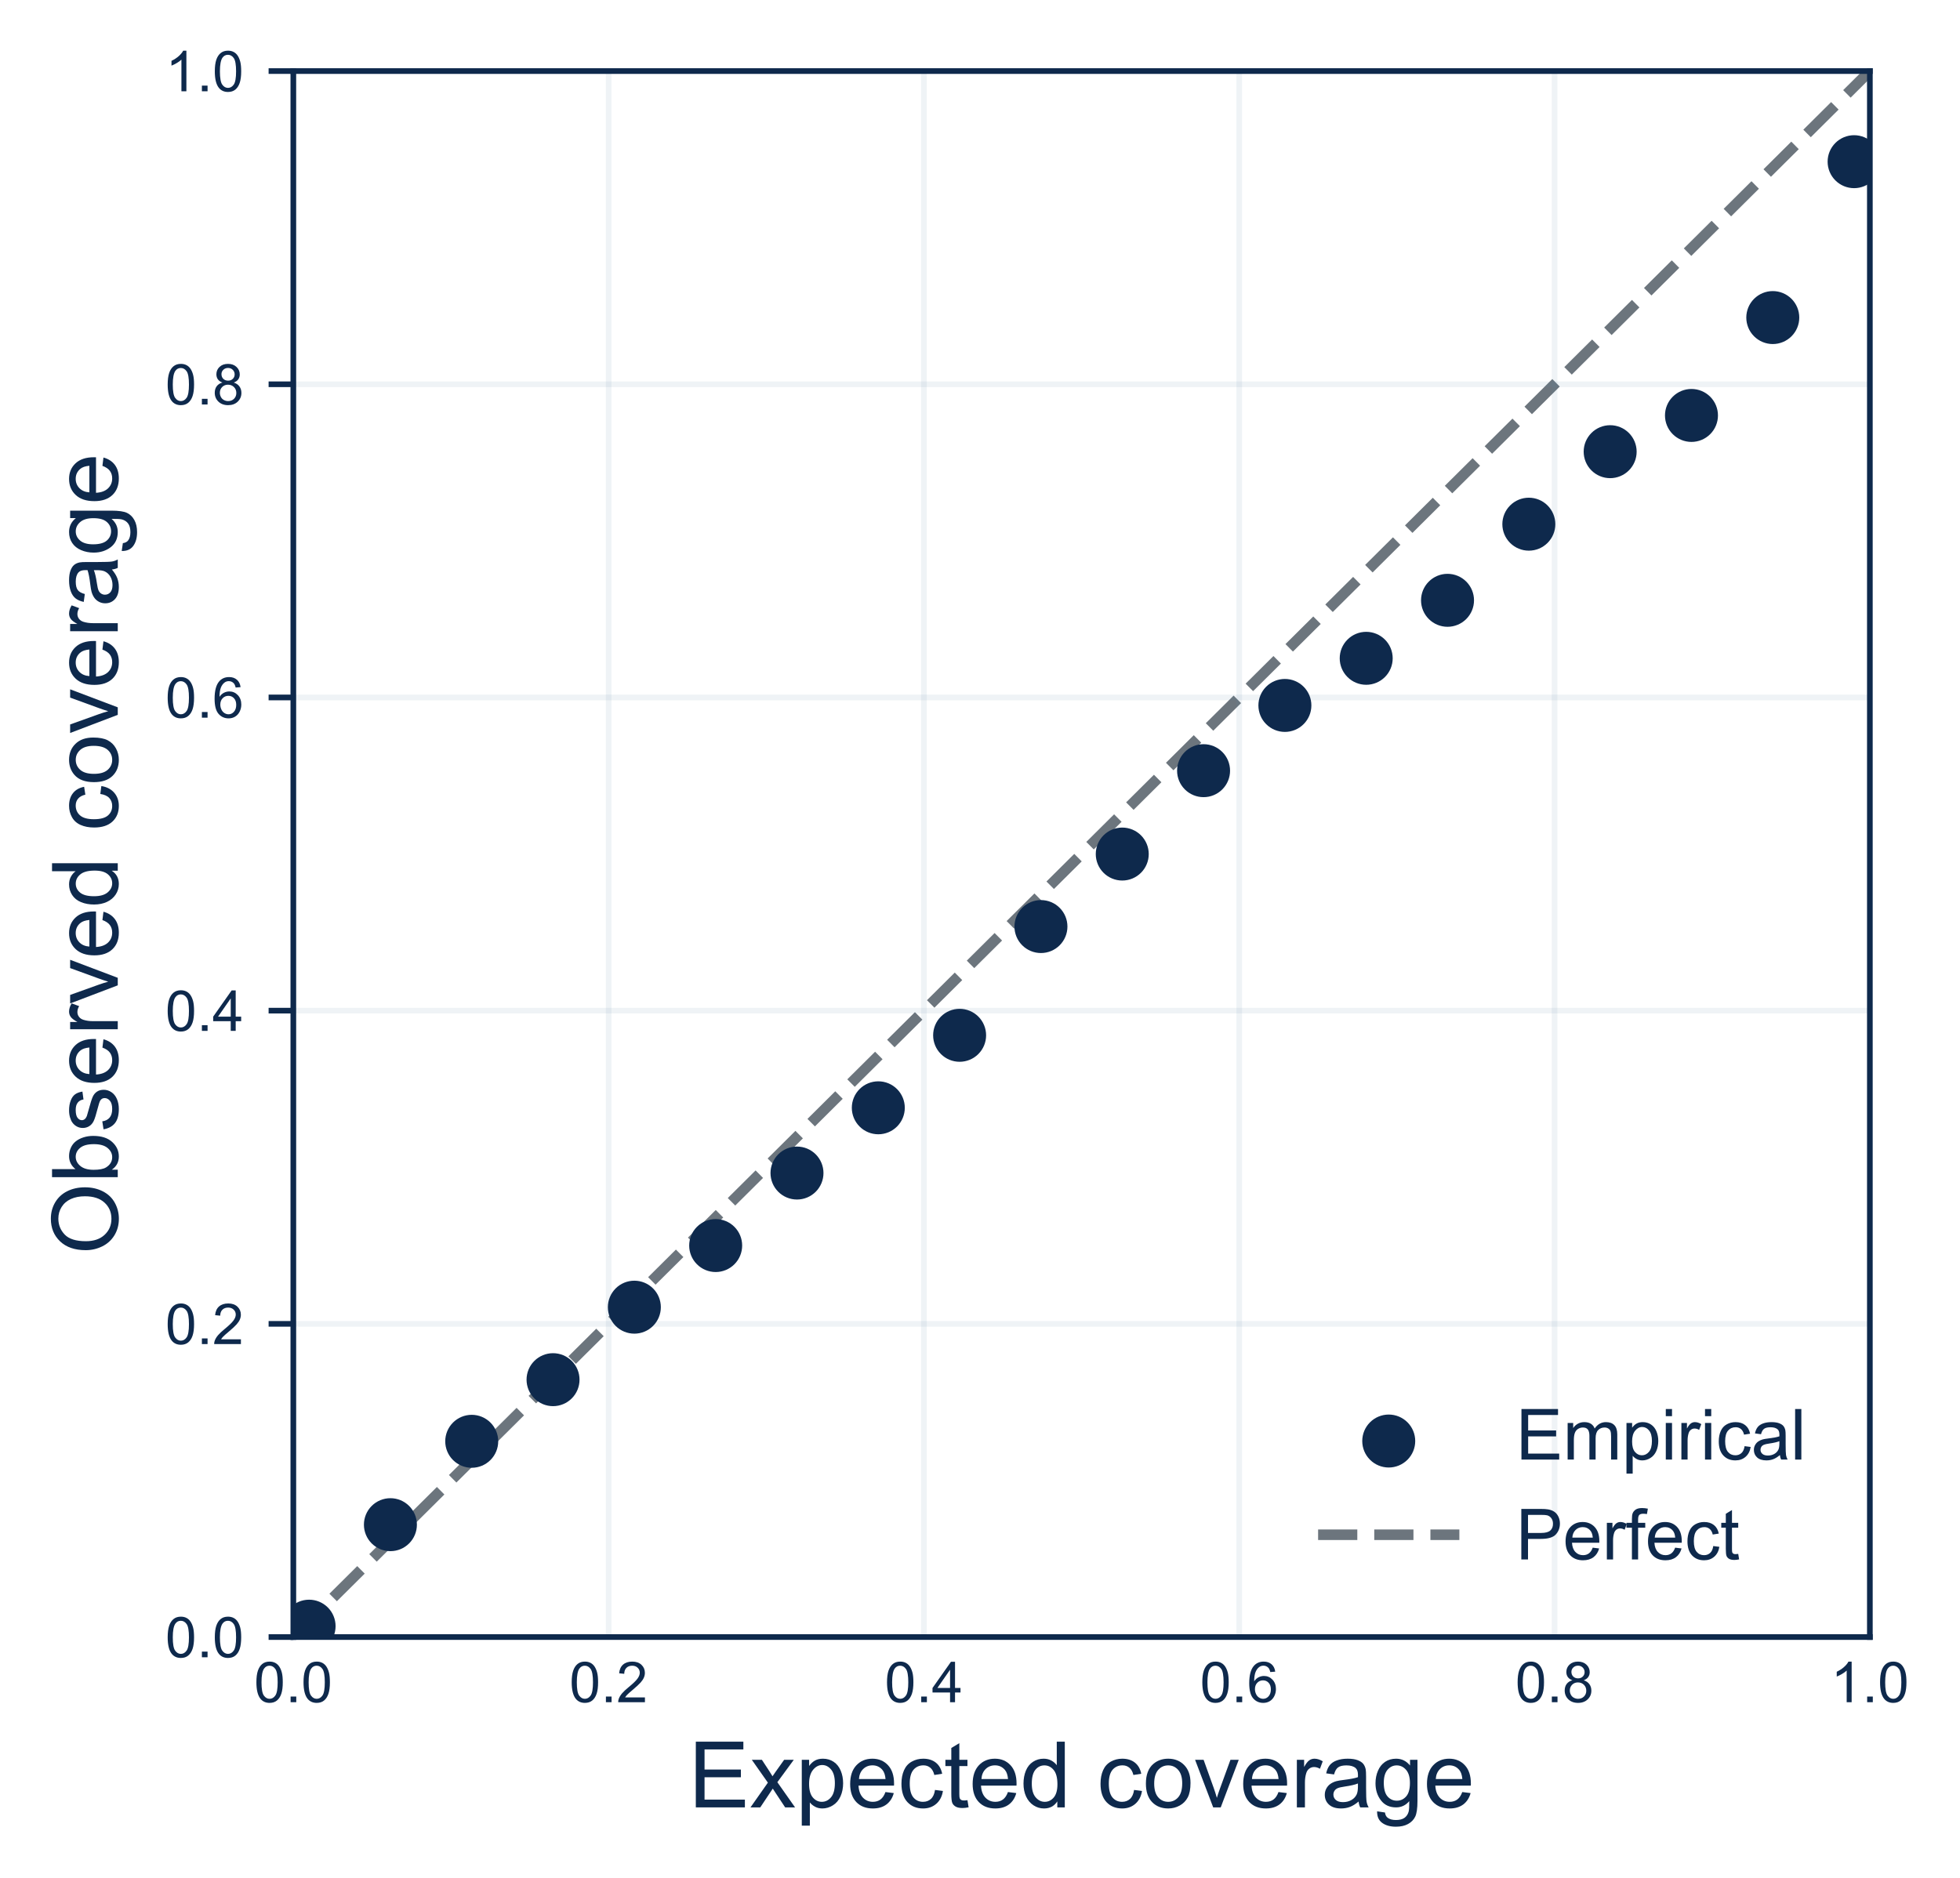
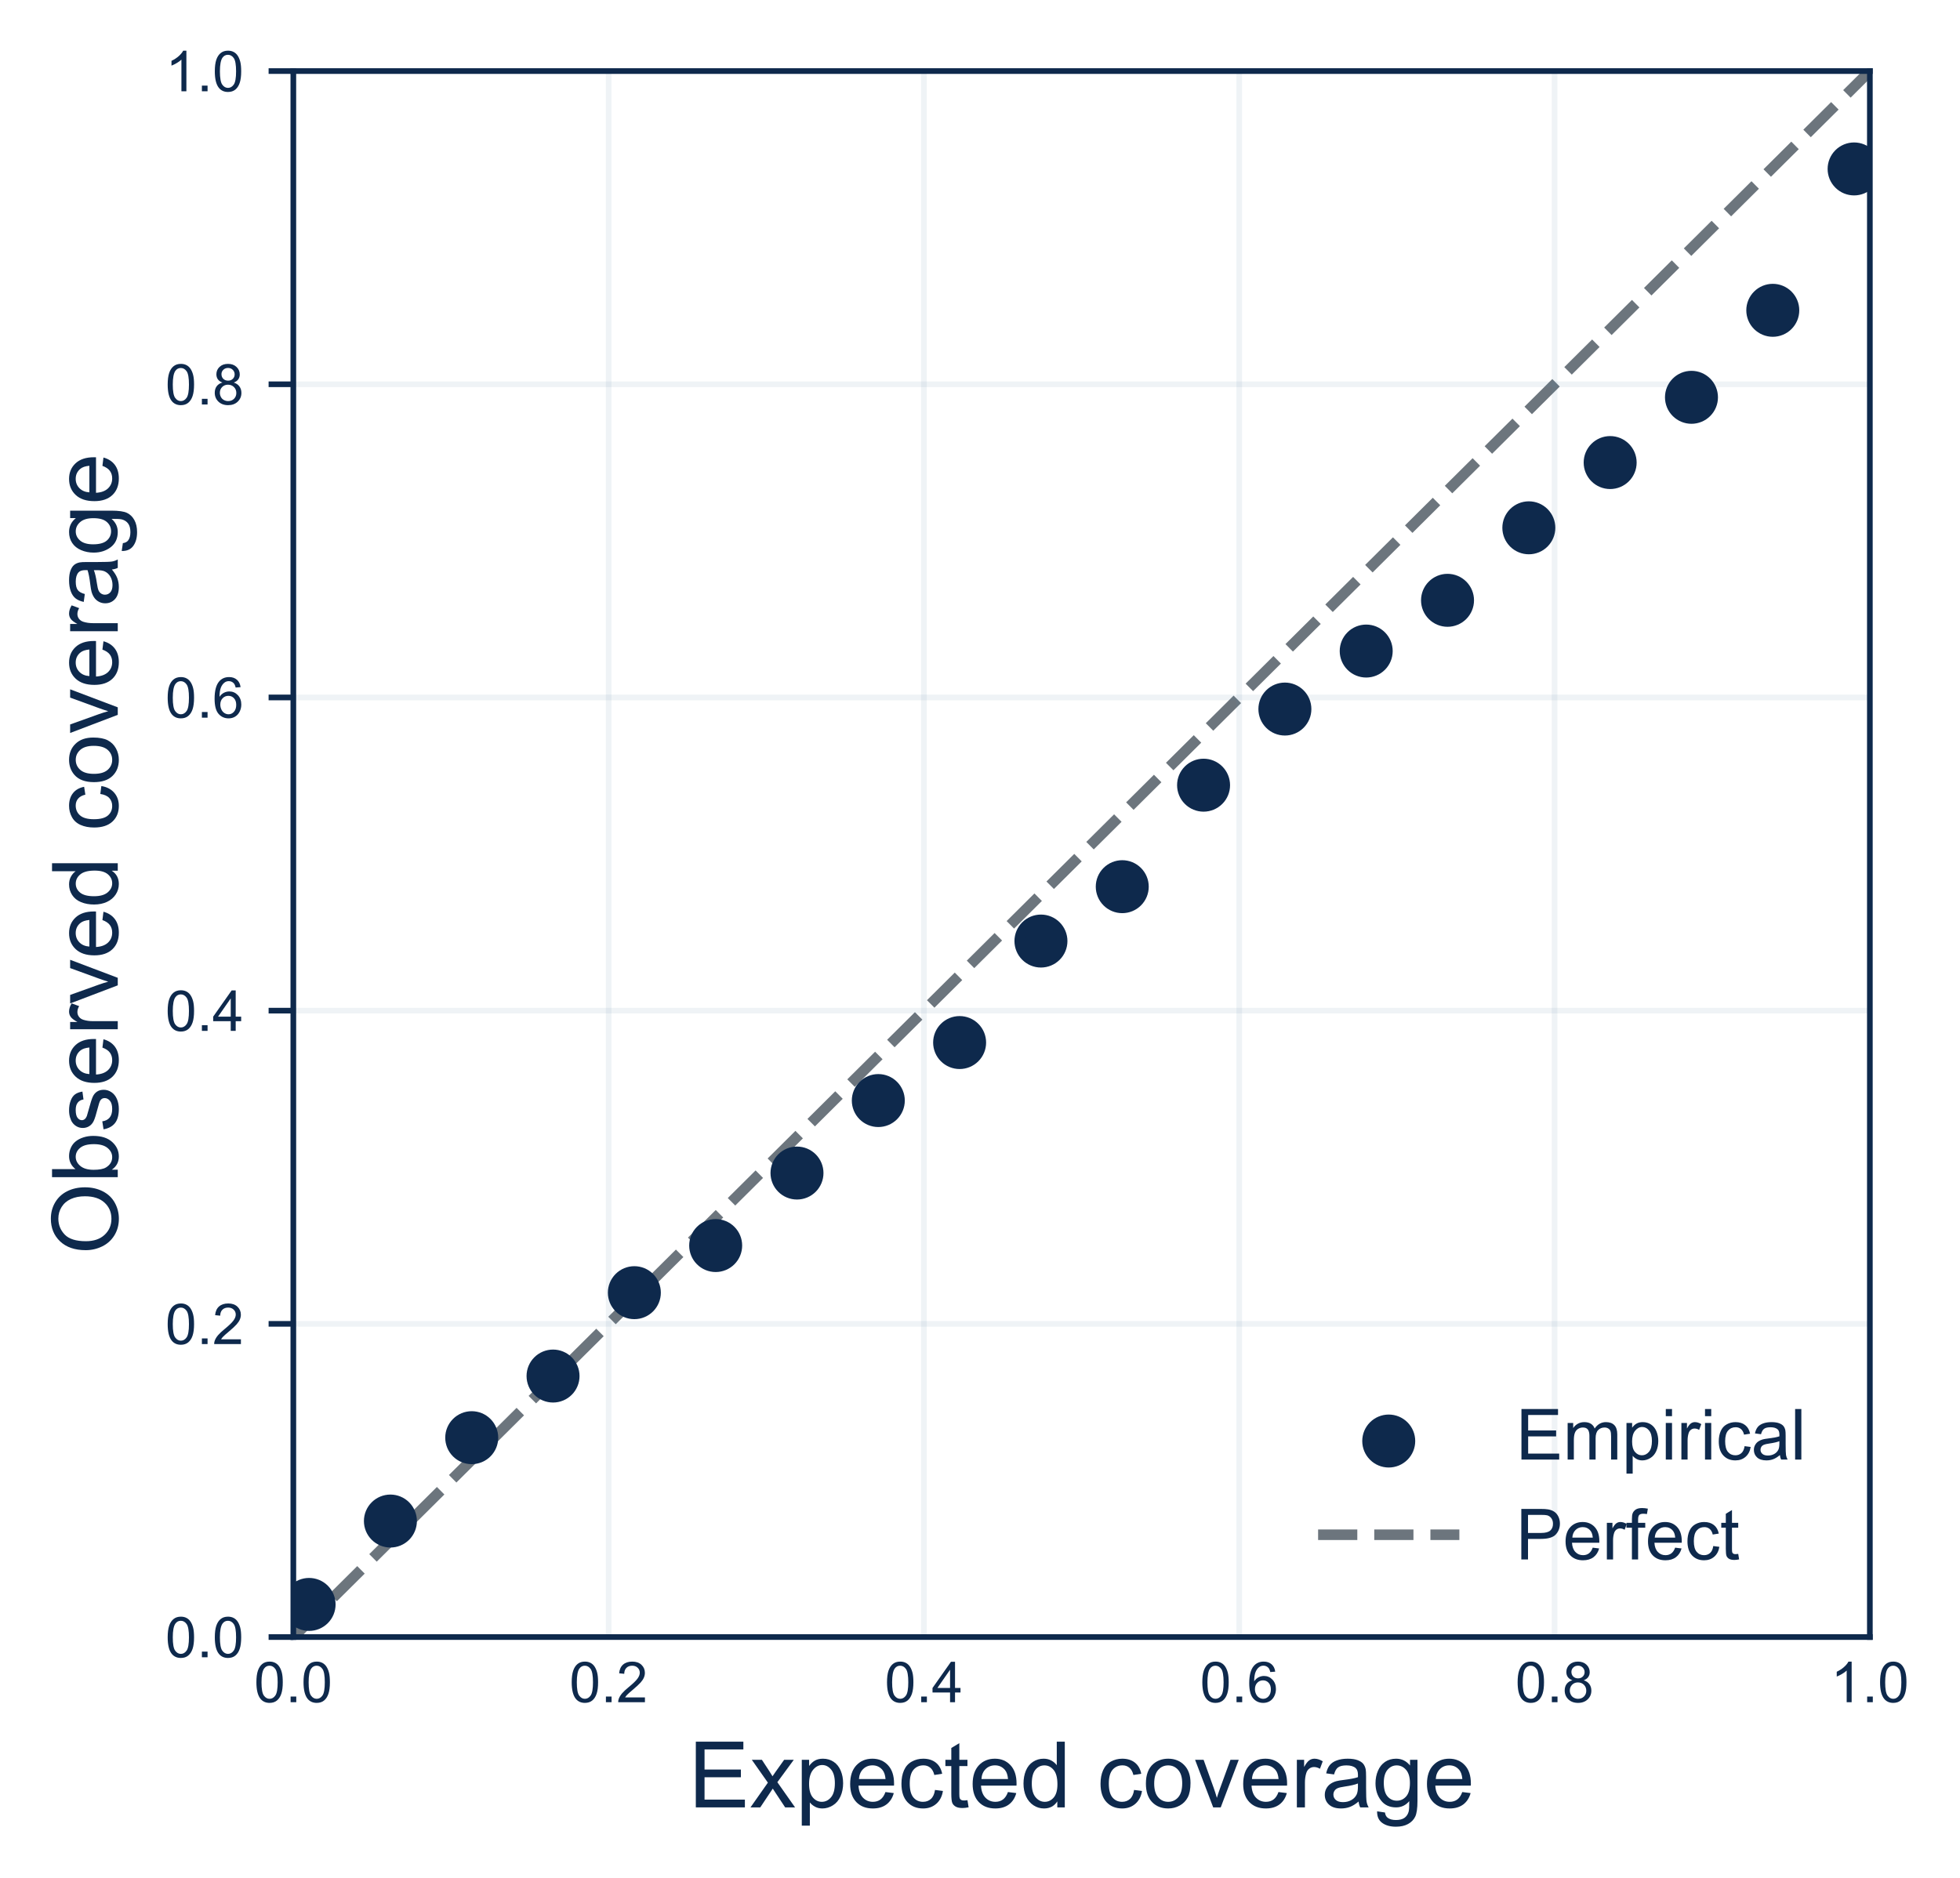
<svg xmlns="http://www.w3.org/2000/svg" xmlns:xlink="http://www.w3.org/1999/xlink" width="277.488pt" height="265.881pt" viewBox="0 0 277.488 265.881" version="1.1">
  <defs>
    <style type="text/css">*{stroke-linejoin: round; stroke-linecap: butt}</style>
  </defs>
  <g id="figure_1">
    <g id="patch_1">
      <path d="M 0 265.881  L 277.488 265.881  L 277.488 0  L 0 0  L 0 265.881  z " style="fill: none" />
    </g>
    <g id="axes_1">
      <g id="patch_2">
        <path d="M 41.528 231.823  L 264.728 231.823  L 264.728 10.063  L 41.528 10.063  L 41.528 231.823  z " style="fill: none" />
      </g>
      <g id="line2d_1">
-         <path d="M 41.528 231.823  L 264.728 10.063  " clip-path="url(#p547bb9bb48)" style="fill: none; stroke-dasharray: 5.55,2.4; stroke-dashoffset: 0; stroke: #6c757d; stroke-width: 1.5" />
+         <path d="M 41.528 231.823  L 264.728 10.063  " clip-path="url(#p639bb76c90)" style="fill: none; stroke-dasharray: 5.55,2.4; stroke-dashoffset: 0; stroke: #6c757d; stroke-width: 1.5" />
      </g>
      <g id="matplotlib.axis_1">
        <g id="xtick_1">
          <g id="line2d_2">
-             <path d="M 41.528 231.823  L 41.528 10.063  " clip-path="url(#p547bb9bb48)" style="fill: none; stroke: #5f86a5; stroke-opacity: 0.1; stroke-width: 0.8; stroke-linecap: square" />
+             <path d="M 41.528 231.823  L 41.528 10.063  " clip-path="url(#p639bb76c90)" style="fill: none; stroke: #5f86a5; stroke-opacity: 0.1; stroke-width: 0.8; stroke-linecap: square" />
          </g>
          <g id="line2d_3" />
          <g id="text_1">
            <g style="fill: #0e294c" transform="translate(35.96781 241.0494) scale(0.08 -0.08)">
              <defs>
                <path id="ArialMT-30" d="M 266 2259  Q 266 3072 433 3567  Q 600 4063 929 4331  Q 1259 4600 1759 4600  Q 2128 4600 2406 4451  Q 2684 4303 2865 4023  Q 3047 3744 3150 3342  Q 3253 2941 3253 2259  Q 3253 1453 3087 958  Q 2922 463 2592 192  Q 2263 -78 1759 -78  Q 1097 -78 719 397  Q 266 969 266 2259  z M 844 2259  Q 844 1131 1108 757  Q 1372 384 1759 384  Q 2147 384 2411 759  Q 2675 1134 2675 2259  Q 2675 3391 2411 3762  Q 2147 4134 1753 4134  Q 1366 4134 1134 3806  Q 844 3388 844 2259  z " transform="scale(0.015625)" />
                <path id="ArialMT-2e" d="M 581 0  L 581 641  L 1222 641  L 1222 0  L 581 0  z " transform="scale(0.015625)" />
              </defs>
              <use xlink:href="#ArialMT-30" />
              <use xlink:href="#ArialMT-2e" transform="translate(55.61523 0)" />
              <use xlink:href="#ArialMT-30" transform="translate(83.39844 0)" />
            </g>
          </g>
        </g>
        <g id="xtick_2">
          <g id="line2d_4">
-             <path d="M 86.168 231.823  L 86.168 10.063  " clip-path="url(#p547bb9bb48)" style="fill: none; stroke: #5f86a5; stroke-opacity: 0.1; stroke-width: 0.8; stroke-linecap: square" />
+             <path d="M 86.168 231.823  L 86.168 10.063  " clip-path="url(#p639bb76c90)" style="fill: none; stroke: #5f86a5; stroke-opacity: 0.1; stroke-width: 0.8; stroke-linecap: square" />
          </g>
          <g id="line2d_5" />
          <g id="text_2">
            <g style="fill: #0e294c" transform="translate(80.60781 241.0494) scale(0.08 -0.08)">
              <defs>
                <path id="ArialMT-32" d="M 3222 541  L 3222 0  L 194 0  Q 188 203 259 391  Q 375 700 629 1000  Q 884 1300 1366 1694  Q 2113 2306 2375 2664  Q 2638 3022 2638 3341  Q 2638 3675 2398 3904  Q 2159 4134 1775 4134  Q 1369 4134 1125 3890  Q 881 3647 878 3216  L 300 3275  Q 359 3922 746 4261  Q 1134 4600 1788 4600  Q 2447 4600 2831 4234  Q 3216 3869 3216 3328  Q 3216 3053 3103 2787  Q 2991 2522 2730 2228  Q 2469 1934 1863 1422  Q 1356 997 1212 845  Q 1069 694 975 541  L 3222 541  z " transform="scale(0.015625)" />
              </defs>
              <use xlink:href="#ArialMT-30" />
              <use xlink:href="#ArialMT-2e" transform="translate(55.61523 0)" />
              <use xlink:href="#ArialMT-32" transform="translate(83.39844 0)" />
            </g>
          </g>
        </g>
        <g id="xtick_3">
          <g id="line2d_6">
-             <path d="M 130.808 231.823  L 130.808 10.063  " clip-path="url(#p547bb9bb48)" style="fill: none; stroke: #5f86a5; stroke-opacity: 0.1; stroke-width: 0.8; stroke-linecap: square" />
+             <path d="M 130.808 231.823  L 130.808 10.063  " clip-path="url(#p639bb76c90)" style="fill: none; stroke: #5f86a5; stroke-opacity: 0.1; stroke-width: 0.8; stroke-linecap: square" />
          </g>
          <g id="line2d_7" />
          <g id="text_3">
            <g style="fill: #0e294c" transform="translate(125.2478 241.0494) scale(0.08 -0.08)">
              <defs>
                <path id="ArialMT-34" d="M 2069 0  L 2069 1097  L 81 1097  L 81 1613  L 2172 4581  L 2631 4581  L 2631 1613  L 3250 1613  L 3250 1097  L 2631 1097  L 2631 0  L 2069 0  z M 2069 1613  L 2069 3678  L 634 1613  L 2069 1613  z " transform="scale(0.015625)" />
              </defs>
              <use xlink:href="#ArialMT-30" />
              <use xlink:href="#ArialMT-2e" transform="translate(55.61523 0)" />
              <use xlink:href="#ArialMT-34" transform="translate(83.39844 0)" />
            </g>
          </g>
        </g>
        <g id="xtick_4">
          <g id="line2d_8">
-             <path d="M 175.448 231.823  L 175.448 10.063  " clip-path="url(#p547bb9bb48)" style="fill: none; stroke: #5f86a5; stroke-opacity: 0.1; stroke-width: 0.8; stroke-linecap: square" />
+             <path d="M 175.448 231.823  L 175.448 10.063  " clip-path="url(#p639bb76c90)" style="fill: none; stroke: #5f86a5; stroke-opacity: 0.1; stroke-width: 0.8; stroke-linecap: square" />
          </g>
          <g id="line2d_9" />
          <g id="text_4">
            <g style="fill: #0e294c" transform="translate(169.8878 241.0494) scale(0.08 -0.08)">
              <defs>
                <path id="ArialMT-36" d="M 3184 3459  L 2625 3416  Q 2550 3747 2413 3897  Q 2184 4138 1850 4138  Q 1581 4138 1378 3988  Q 1113 3794 959 3422  Q 806 3050 800 2363  Q 1003 2672 1297 2822  Q 1591 2972 1913 2972  Q 2475 2972 2870 2558  Q 3266 2144 3266 1488  Q 3266 1056 3080 686  Q 2894 316 2569 119  Q 2244 -78 1831 -78  Q 1128 -78 684 439  Q 241 956 241 2144  Q 241 3472 731 4075  Q 1159 4600 1884 4600  Q 2425 4600 2770 4297  Q 3116 3994 3184 3459  z M 888 1484  Q 888 1194 1011 928  Q 1134 663 1356 523  Q 1578 384 1822 384  Q 2178 384 2434 671  Q 2691 959 2691 1453  Q 2691 1928 2437 2201  Q 2184 2475 1800 2475  Q 1419 2475 1153 2201  Q 888 1928 888 1484  z " transform="scale(0.015625)" />
              </defs>
              <use xlink:href="#ArialMT-30" />
              <use xlink:href="#ArialMT-2e" transform="translate(55.61523 0)" />
              <use xlink:href="#ArialMT-36" transform="translate(83.39844 0)" />
            </g>
          </g>
        </g>
        <g id="xtick_5">
          <g id="line2d_10">
-             <path d="M 220.088 231.823  L 220.088 10.063  " clip-path="url(#p547bb9bb48)" style="fill: none; stroke: #5f86a5; stroke-opacity: 0.1; stroke-width: 0.8; stroke-linecap: square" />
+             <path d="M 220.088 231.823  L 220.088 10.063  " clip-path="url(#p639bb76c90)" style="fill: none; stroke: #5f86a5; stroke-opacity: 0.1; stroke-width: 0.8; stroke-linecap: square" />
          </g>
          <g id="line2d_11" />
          <g id="text_5">
            <g style="fill: #0e294c" transform="translate(214.5278 241.0494) scale(0.08 -0.08)">
              <defs>
                <path id="ArialMT-38" d="M 1131 2484  Q 781 2613 612 2850  Q 444 3088 444 3419  Q 444 3919 803 4259  Q 1163 4600 1759 4600  Q 2359 4600 2725 4251  Q 3091 3903 3091 3403  Q 3091 3084 2923 2848  Q 2756 2613 2416 2484  Q 2838 2347 3058 2040  Q 3278 1734 3278 1309  Q 3278 722 2862 322  Q 2447 -78 1769 -78  Q 1091 -78 675 323  Q 259 725 259 1325  Q 259 1772 486 2073  Q 713 2375 1131 2484  z M 1019 3438  Q 1019 3113 1228 2906  Q 1438 2700 1772 2700  Q 2097 2700 2305 2904  Q 2513 3109 2513 3406  Q 2513 3716 2298 3927  Q 2084 4138 1766 4138  Q 1444 4138 1231 3931  Q 1019 3725 1019 3438  z M 838 1322  Q 838 1081 952 856  Q 1066 631 1291 507  Q 1516 384 1775 384  Q 2178 384 2440 643  Q 2703 903 2703 1303  Q 2703 1709 2433 1975  Q 2163 2241 1756 2241  Q 1359 2241 1098 1978  Q 838 1716 838 1322  z " transform="scale(0.015625)" />
              </defs>
              <use xlink:href="#ArialMT-30" />
              <use xlink:href="#ArialMT-2e" transform="translate(55.61523 0)" />
              <use xlink:href="#ArialMT-38" transform="translate(83.39844 0)" />
            </g>
          </g>
        </g>
        <g id="xtick_6">
          <g id="line2d_12">
-             <path d="M 264.728 231.823  L 264.728 10.063  " clip-path="url(#p547bb9bb48)" style="fill: none; stroke: #5f86a5; stroke-opacity: 0.1; stroke-width: 0.8; stroke-linecap: square" />
+             <path d="M 264.728 231.823  L 264.728 10.063  " clip-path="url(#p639bb76c90)" style="fill: none; stroke: #5f86a5; stroke-opacity: 0.1; stroke-width: 0.8; stroke-linecap: square" />
          </g>
          <g id="line2d_13" />
          <g id="text_6">
            <g style="fill: #0e294c" transform="translate(259.1678 241.0494) scale(0.08 -0.08)">
              <defs>
                <path id="ArialMT-31" d="M 2384 0  L 1822 0  L 1822 3584  Q 1619 3391 1289 3197  Q 959 3003 697 2906  L 697 3450  Q 1169 3672 1522 3987  Q 1875 4303 2022 4600  L 2384 4600  L 2384 0  z " transform="scale(0.015625)" />
              </defs>
              <use xlink:href="#ArialMT-31" />
              <use xlink:href="#ArialMT-2e" transform="translate(55.61523 0)" />
              <use xlink:href="#ArialMT-30" transform="translate(83.39844 0)" />
            </g>
          </g>
        </g>
        <g id="text_7">
          <g style="fill: #0e294c" transform="translate(97.48477 255.9445) scale(0.13 -0.13)">
            <defs>
              <path id="ArialMT-45" d="M 506 0  L 506 4581  L 3819 4581  L 3819 4041  L 1113 4041  L 1113 2638  L 3647 2638  L 3647 2100  L 1113 2100  L 1113 541  L 3925 541  L 3925 0  L 506 0  z " transform="scale(0.015625)" />
              <path id="ArialMT-78" d="M 47 0  L 1259 1725  L 138 3319  L 841 3319  L 1350 2541  Q 1494 2319 1581 2169  Q 1719 2375 1834 2534  L 2394 3319  L 3066 3319  L 1919 1756  L 3153 0  L 2463 0  L 1781 1031  L 1600 1309  L 728 0  L 47 0  z " transform="scale(0.015625)" />
              <path id="ArialMT-70" d="M 422 -1272  L 422 3319  L 934 3319  L 934 2888  Q 1116 3141 1344 3267  Q 1572 3394 1897 3394  Q 2322 3394 2647 3175  Q 2972 2956 3137 2557  Q 3303 2159 3303 1684  Q 3303 1175 3120 767  Q 2938 359 2589 142  Q 2241 -75 1856 -75  Q 1575 -75 1351 44  Q 1128 163 984 344  L 984 -1272  L 422 -1272  z M 931 1641  Q 931 1000 1190 694  Q 1450 388 1819 388  Q 2194 388 2461 705  Q 2728 1022 2728 1688  Q 2728 2322 2467 2637  Q 2206 2953 1844 2953  Q 1484 2953 1207 2617  Q 931 2281 931 1641  z " transform="scale(0.015625)" />
              <path id="ArialMT-65" d="M 2694 1069  L 3275 997  Q 3138 488 2766 206  Q 2394 -75 1816 -75  Q 1088 -75 661 373  Q 234 822 234 1631  Q 234 2469 665 2931  Q 1097 3394 1784 3394  Q 2450 3394 2872 2941  Q 3294 2488 3294 1666  Q 3294 1616 3291 1516  L 816 1516  Q 847 969 1125 678  Q 1403 388 1819 388  Q 2128 388 2347 550  Q 2566 713 2694 1069  z M 847 1978  L 2700 1978  Q 2663 2397 2488 2606  Q 2219 2931 1791 2931  Q 1403 2931 1139 2672  Q 875 2413 847 1978  z " transform="scale(0.015625)" />
              <path id="ArialMT-63" d="M 2588 1216  L 3141 1144  Q 3050 572 2676 248  Q 2303 -75 1759 -75  Q 1078 -75 664 370  Q 250 816 250 1647  Q 250 2184 428 2587  Q 606 2991 970 3192  Q 1334 3394 1763 3394  Q 2303 3394 2647 3120  Q 2991 2847 3088 2344  L 2541 2259  Q 2463 2594 2264 2762  Q 2066 2931 1784 2931  Q 1359 2931 1093 2626  Q 828 2322 828 1663  Q 828 994 1084 691  Q 1341 388 1753 388  Q 2084 388 2306 591  Q 2528 794 2588 1216  z " transform="scale(0.015625)" />
              <path id="ArialMT-74" d="M 1650 503  L 1731 6  Q 1494 -44 1306 -44  Q 1000 -44 831 53  Q 663 150 594 308  Q 525 466 525 972  L 525 2881  L 113 2881  L 113 3319  L 525 3319  L 525 4141  L 1084 4478  L 1084 3319  L 1650 3319  L 1650 2881  L 1084 2881  L 1084 941  Q 1084 700 1114 631  Q 1144 563 1211 522  Q 1278 481 1403 481  Q 1497 481 1650 503  z " transform="scale(0.015625)" />
              <path id="ArialMT-64" d="M 2575 0  L 2575 419  Q 2259 -75 1647 -75  Q 1250 -75 917 144  Q 584 363 401 755  Q 219 1147 219 1656  Q 219 2153 384 2558  Q 550 2963 881 3178  Q 1213 3394 1622 3394  Q 1922 3394 2156 3267  Q 2391 3141 2538 2938  L 2538 4581  L 3097 4581  L 3097 0  L 2575 0  z M 797 1656  Q 797 1019 1065 703  Q 1334 388 1700 388  Q 2069 388 2326 689  Q 2584 991 2584 1609  Q 2584 2291 2321 2609  Q 2059 2928 1675 2928  Q 1300 2928 1048 2622  Q 797 2316 797 1656  z " transform="scale(0.015625)" />
              <path id="ArialMT-20" transform="scale(0.015625)" />
              <path id="ArialMT-6f" d="M 213 1659  Q 213 2581 725 3025  Q 1153 3394 1769 3394  Q 2453 3394 2887 2945  Q 3322 2497 3322 1706  Q 3322 1066 3130 698  Q 2938 331 2570 128  Q 2203 -75 1769 -75  Q 1072 -75 642 372  Q 213 819 213 1659  z M 791 1659  Q 791 1022 1069 705  Q 1347 388 1769 388  Q 2188 388 2466 706  Q 2744 1025 2744 1678  Q 2744 2294 2464 2611  Q 2184 2928 1769 2928  Q 1347 2928 1069 2612  Q 791 2297 791 1659  z " transform="scale(0.015625)" />
              <path id="ArialMT-76" d="M 1344 0  L 81 3319  L 675 3319  L 1388 1331  Q 1503 1009 1600 663  Q 1675 925 1809 1294  L 2547 3319  L 3125 3319  L 1869 0  L 1344 0  z " transform="scale(0.015625)" />
              <path id="ArialMT-72" d="M 416 0  L 416 3319  L 922 3319  L 922 2816  Q 1116 3169 1280 3281  Q 1444 3394 1641 3394  Q 1925 3394 2219 3213  L 2025 2691  Q 1819 2813 1613 2813  Q 1428 2813 1281 2702  Q 1134 2591 1072 2394  Q 978 2094 978 1738  L 978 0  L 416 0  z " transform="scale(0.015625)" />
              <path id="ArialMT-61" d="M 2588 409  Q 2275 144 1986 34  Q 1697 -75 1366 -75  Q 819 -75 525 192  Q 231 459 231 875  Q 231 1119 342 1320  Q 453 1522 633 1644  Q 813 1766 1038 1828  Q 1203 1872 1538 1913  Q 2219 1994 2541 2106  Q 2544 2222 2544 2253  Q 2544 2597 2384 2738  Q 2169 2928 1744 2928  Q 1347 2928 1158 2789  Q 969 2650 878 2297  L 328 2372  Q 403 2725 575 2942  Q 747 3159 1072 3276  Q 1397 3394 1825 3394  Q 2250 3394 2515 3294  Q 2781 3194 2906 3042  Q 3031 2891 3081 2659  Q 3109 2516 3109 2141  L 3109 1391  Q 3109 606 3145 398  Q 3181 191 3288 0  L 2700 0  Q 2613 175 2588 409  z M 2541 1666  Q 2234 1541 1622 1453  Q 1275 1403 1131 1340  Q 988 1278 909 1158  Q 831 1038 831 891  Q 831 666 1001 516  Q 1172 366 1500 366  Q 1825 366 2078 508  Q 2331 650 2450 897  Q 2541 1088 2541 1459  L 2541 1666  z " transform="scale(0.015625)" />
              <path id="ArialMT-67" d="M 319 -275  L 866 -356  Q 900 -609 1056 -725  Q 1266 -881 1628 -881  Q 2019 -881 2231 -725  Q 2444 -569 2519 -288  Q 2563 -116 2559 434  Q 2191 0 1641 0  Q 956 0 581 494  Q 206 988 206 1678  Q 206 2153 378 2554  Q 550 2956 876 3175  Q 1203 3394 1644 3394  Q 2231 3394 2613 2919  L 2613 3319  L 3131 3319  L 3131 450  Q 3131 -325 2973 -648  Q 2816 -972 2473 -1159  Q 2131 -1347 1631 -1347  Q 1038 -1347 672 -1080  Q 306 -813 319 -275  z M 784 1719  Q 784 1066 1043 766  Q 1303 466 1694 466  Q 2081 466 2343 764  Q 2606 1063 2606 1700  Q 2606 2309 2336 2618  Q 2066 2928 1684 2928  Q 1309 2928 1046 2623  Q 784 2319 784 1719  z " transform="scale(0.015625)" />
            </defs>
            <use xlink:href="#ArialMT-45" />
            <use xlink:href="#ArialMT-78" transform="translate(66.69922 0)" />
            <use xlink:href="#ArialMT-70" transform="translate(116.6992 0)" />
            <use xlink:href="#ArialMT-65" transform="translate(172.3145 0)" />
            <use xlink:href="#ArialMT-63" transform="translate(227.9297 0)" />
            <use xlink:href="#ArialMT-74" transform="translate(277.9297 0)" />
            <use xlink:href="#ArialMT-65" transform="translate(305.7129 0)" />
            <use xlink:href="#ArialMT-64" transform="translate(361.3281 0)" />
            <use xlink:href="#ArialMT-20" transform="translate(416.9434 0)" />
            <use xlink:href="#ArialMT-63" transform="translate(444.7266 0)" />
            <use xlink:href="#ArialMT-6f" transform="translate(494.7266 0)" />
            <use xlink:href="#ArialMT-76" transform="translate(550.3418 0)" />
            <use xlink:href="#ArialMT-65" transform="translate(600.3418 0)" />
            <use xlink:href="#ArialMT-72" transform="translate(655.957 0)" />
            <use xlink:href="#ArialMT-61" transform="translate(689.2578 0)" />
            <use xlink:href="#ArialMT-67" transform="translate(744.873 0)" />
            <use xlink:href="#ArialMT-65" transform="translate(800.4883 0)" />
          </g>
        </g>
      </g>
      <g id="matplotlib.axis_2">
        <g id="ytick_1">
          <g id="line2d_14">
-             <path d="M 41.528 231.823  L 264.728 231.823  " clip-path="url(#p547bb9bb48)" style="fill: none; stroke: #5f86a5; stroke-opacity: 0.1; stroke-width: 0.8; stroke-linecap: square" />
+             <path d="M 41.528 231.823  L 264.728 231.823  " clip-path="url(#p639bb76c90)" style="fill: none; stroke: #5f86a5; stroke-opacity: 0.1; stroke-width: 0.8; stroke-linecap: square" />
          </g>
          <g id="line2d_15">
            <defs>
-               <path id="m30ccb2887e" d="M 0 0  L -3.5 0  " style="stroke: #0e294c; stroke-width: 0.8" />
-             </defs>
-             <g>
-               <use xlink:href="#m30ccb2887e" x="41.528" y="231.823" style="fill: #0e294c; stroke: #0e294c; stroke-width: 0.8" />
+               <path id="mfd3a466f9a" d="M 0 0  L -3.5 0  " style="stroke: #0e294c; stroke-width: 0.8" />
+             </defs>
+             <g>
+               <use xlink:href="#mfd3a466f9a" x="41.528" y="231.823" style="fill: #0e294c; stroke: #0e294c; stroke-width: 0.8" />
            </g>
          </g>
          <g id="text_8">
            <g style="fill: #0e294c" transform="translate(23.40781 234.6863) scale(0.08 -0.08)">
              <use xlink:href="#ArialMT-30" />
              <use xlink:href="#ArialMT-2e" transform="translate(55.61523 0)" />
              <use xlink:href="#ArialMT-30" transform="translate(83.39844 0)" />
            </g>
          </g>
        </g>
        <g id="ytick_2">
          <g id="line2d_16">
-             <path d="M 41.528 187.471  L 264.728 187.471  " clip-path="url(#p547bb9bb48)" style="fill: none; stroke: #5f86a5; stroke-opacity: 0.1; stroke-width: 0.8; stroke-linecap: square" />
+             <path d="M 41.528 187.471  L 264.728 187.471  " clip-path="url(#p639bb76c90)" style="fill: none; stroke: #5f86a5; stroke-opacity: 0.1; stroke-width: 0.8; stroke-linecap: square" />
          </g>
          <g id="line2d_17">
            <g>
-               <use xlink:href="#m30ccb2887e" x="41.528" y="187.471" style="fill: #0e294c; stroke: #0e294c; stroke-width: 0.8" />
+               <use xlink:href="#mfd3a466f9a" x="41.528" y="187.471" style="fill: #0e294c; stroke: #0e294c; stroke-width: 0.8" />
            </g>
          </g>
          <g id="text_9">
            <g style="fill: #0e294c" transform="translate(23.40781 190.3342) scale(0.08 -0.08)">
              <use xlink:href="#ArialMT-30" />
              <use xlink:href="#ArialMT-2e" transform="translate(55.61523 0)" />
              <use xlink:href="#ArialMT-32" transform="translate(83.39844 0)" />
            </g>
          </g>
        </g>
        <g id="ytick_3">
          <g id="line2d_18">
-             <path d="M 41.528 143.119  L 264.728 143.119  " clip-path="url(#p547bb9bb48)" style="fill: none; stroke: #5f86a5; stroke-opacity: 0.1; stroke-width: 0.8; stroke-linecap: square" />
+             <path d="M 41.528 143.119  L 264.728 143.119  " clip-path="url(#p639bb76c90)" style="fill: none; stroke: #5f86a5; stroke-opacity: 0.1; stroke-width: 0.8; stroke-linecap: square" />
          </g>
          <g id="line2d_19">
            <g>
-               <use xlink:href="#m30ccb2887e" x="41.528" y="143.119" style="fill: #0e294c; stroke: #0e294c; stroke-width: 0.8" />
+               <use xlink:href="#mfd3a466f9a" x="41.528" y="143.119" style="fill: #0e294c; stroke: #0e294c; stroke-width: 0.8" />
            </g>
          </g>
          <g id="text_10">
            <g style="fill: #0e294c" transform="translate(23.40781 145.9822) scale(0.08 -0.08)">
              <use xlink:href="#ArialMT-30" />
              <use xlink:href="#ArialMT-2e" transform="translate(55.61523 0)" />
              <use xlink:href="#ArialMT-34" transform="translate(83.39844 0)" />
            </g>
          </g>
        </g>
        <g id="ytick_4">
          <g id="line2d_20">
-             <path d="M 41.528 98.767  L 264.728 98.767  " clip-path="url(#p547bb9bb48)" style="fill: none; stroke: #5f86a5; stroke-opacity: 0.1; stroke-width: 0.8; stroke-linecap: square" />
+             <path d="M 41.528 98.767  L 264.728 98.767  " clip-path="url(#p639bb76c90)" style="fill: none; stroke: #5f86a5; stroke-opacity: 0.1; stroke-width: 0.8; stroke-linecap: square" />
          </g>
          <g id="line2d_21">
            <g>
-               <use xlink:href="#m30ccb2887e" x="41.528" y="98.767" style="fill: #0e294c; stroke: #0e294c; stroke-width: 0.8" />
+               <use xlink:href="#mfd3a466f9a" x="41.528" y="98.767" style="fill: #0e294c; stroke: #0e294c; stroke-width: 0.8" />
            </g>
          </g>
          <g id="text_11">
            <g style="fill: #0e294c" transform="translate(23.40781 101.6303) scale(0.08 -0.08)">
              <use xlink:href="#ArialMT-30" />
              <use xlink:href="#ArialMT-2e" transform="translate(55.61523 0)" />
              <use xlink:href="#ArialMT-36" transform="translate(83.39844 0)" />
            </g>
          </g>
        </g>
        <g id="ytick_5">
          <g id="line2d_22">
-             <path d="M 41.528 54.415  L 264.728 54.415  " clip-path="url(#p547bb9bb48)" style="fill: none; stroke: #5f86a5; stroke-opacity: 0.1; stroke-width: 0.8; stroke-linecap: square" />
+             <path d="M 41.528 54.415  L 264.728 54.415  " clip-path="url(#p639bb76c90)" style="fill: none; stroke: #5f86a5; stroke-opacity: 0.1; stroke-width: 0.8; stroke-linecap: square" />
          </g>
          <g id="line2d_23">
            <g>
-               <use xlink:href="#m30ccb2887e" x="41.528" y="54.415" style="fill: #0e294c; stroke: #0e294c; stroke-width: 0.8" />
+               <use xlink:href="#mfd3a466f9a" x="41.528" y="54.415" style="fill: #0e294c; stroke: #0e294c; stroke-width: 0.8" />
            </g>
          </g>
          <g id="text_12">
            <g style="fill: #0e294c" transform="translate(23.40781 57.27825) scale(0.08 -0.08)">
              <use xlink:href="#ArialMT-30" />
              <use xlink:href="#ArialMT-2e" transform="translate(55.61523 0)" />
              <use xlink:href="#ArialMT-38" transform="translate(83.39844 0)" />
            </g>
          </g>
        </g>
        <g id="ytick_6">
          <g id="line2d_24">
-             <path d="M 41.528 10.063  L 264.728 10.063  " clip-path="url(#p547bb9bb48)" style="fill: none; stroke: #5f86a5; stroke-opacity: 0.1; stroke-width: 0.8; stroke-linecap: square" />
+             <path d="M 41.528 10.063  L 264.728 10.063  " clip-path="url(#p639bb76c90)" style="fill: none; stroke: #5f86a5; stroke-opacity: 0.1; stroke-width: 0.8; stroke-linecap: square" />
          </g>
          <g id="line2d_25">
            <g>
-               <use xlink:href="#m30ccb2887e" x="41.528" y="10.063" style="fill: #0e294c; stroke: #0e294c; stroke-width: 0.8" />
+               <use xlink:href="#mfd3a466f9a" x="41.528" y="10.063" style="fill: #0e294c; stroke: #0e294c; stroke-width: 0.8" />
            </g>
          </g>
          <g id="text_13">
            <g style="fill: #0e294c" transform="translate(23.40781 12.92625) scale(0.08 -0.08)">
              <use xlink:href="#ArialMT-31" />
              <use xlink:href="#ArialMT-2e" transform="translate(55.61523 0)" />
              <use xlink:href="#ArialMT-30" transform="translate(83.39844 0)" />
            </g>
          </g>
        </g>
        <g id="text_14">
          <g style="fill: #0e294c" transform="translate(16.67172 177.6648) rotate(-90) scale(0.13 -0.13)">
            <defs>
              <path id="ArialMT-4f" d="M 309 2231  Q 309 3372 921 4017  Q 1534 4663 2503 4663  Q 3138 4663 3647 4359  Q 4156 4056 4423 3514  Q 4691 2972 4691 2284  Q 4691 1588 4409 1038  Q 4128 488 3612 205  Q 3097 -78 2500 -78  Q 1853 -78 1343 234  Q 834 547 571 1087  Q 309 1628 309 2231  z M 934 2222  Q 934 1394 1379 917  Q 1825 441 2497 441  Q 3181 441 3623 922  Q 4066 1403 4066 2288  Q 4066 2847 3877 3264  Q 3688 3681 3323 3911  Q 2959 4141 2506 4141  Q 1863 4141 1398 3698  Q 934 3256 934 2222  z " transform="scale(0.015625)" />
              <path id="ArialMT-62" d="M 941 0  L 419 0  L 419 4581  L 981 4581  L 981 2947  Q 1338 3394 1891 3394  Q 2197 3394 2470 3270  Q 2744 3147 2920 2923  Q 3097 2700 3197 2384  Q 3297 2069 3297 1709  Q 3297 856 2875 390  Q 2453 -75 1863 -75  Q 1275 -75 941 416  L 941 0  z M 934 1684  Q 934 1088 1097 822  Q 1363 388 1816 388  Q 2184 388 2453 708  Q 2722 1028 2722 1663  Q 2722 2313 2464 2622  Q 2206 2931 1841 2931  Q 1472 2931 1203 2611  Q 934 2291 934 1684  z " transform="scale(0.015625)" />
              <path id="ArialMT-73" d="M 197 991  L 753 1078  Q 800 744 1014 566  Q 1228 388 1613 388  Q 2000 388 2187 545  Q 2375 703 2375 916  Q 2375 1106 2209 1216  Q 2094 1291 1634 1406  Q 1016 1563 777 1677  Q 538 1791 414 1992  Q 291 2194 291 2438  Q 291 2659 392 2848  Q 494 3038 669 3163  Q 800 3259 1026 3326  Q 1253 3394 1513 3394  Q 1903 3394 2198 3281  Q 2494 3169 2634 2976  Q 2775 2784 2828 2463  L 2278 2388  Q 2241 2644 2061 2787  Q 1881 2931 1553 2931  Q 1166 2931 1000 2803  Q 834 2675 834 2503  Q 834 2394 903 2306  Q 972 2216 1119 2156  Q 1203 2125 1616 2013  Q 2213 1853 2448 1751  Q 2684 1650 2818 1456  Q 2953 1263 2953 975  Q 2953 694 2789 445  Q 2625 197 2315 61  Q 2006 -75 1616 -75  Q 969 -75 630 194  Q 291 463 197 991  z " transform="scale(0.015625)" />
            </defs>
            <use xlink:href="#ArialMT-4f" />
            <use xlink:href="#ArialMT-62" transform="translate(77.7832 0)" />
            <use xlink:href="#ArialMT-73" transform="translate(133.3984 0)" />
            <use xlink:href="#ArialMT-65" transform="translate(183.3984 0)" />
            <use xlink:href="#ArialMT-72" transform="translate(239.0137 0)" />
            <use xlink:href="#ArialMT-76" transform="translate(272.3145 0)" />
            <use xlink:href="#ArialMT-65" transform="translate(322.3145 0)" />
            <use xlink:href="#ArialMT-64" transform="translate(377.9297 0)" />
            <use xlink:href="#ArialMT-20" transform="translate(433.5449 0)" />
            <use xlink:href="#ArialMT-63" transform="translate(461.3281 0)" />
            <use xlink:href="#ArialMT-6f" transform="translate(511.3281 0)" />
            <use xlink:href="#ArialMT-76" transform="translate(566.9434 0)" />
            <use xlink:href="#ArialMT-65" transform="translate(616.9434 0)" />
            <use xlink:href="#ArialMT-72" transform="translate(672.5586 0)" />
            <use xlink:href="#ArialMT-61" transform="translate(705.8594 0)" />
            <use xlink:href="#ArialMT-67" transform="translate(761.4746 0)" />
            <use xlink:href="#ArialMT-65" transform="translate(817.0898 0)" />
          </g>
        </g>
      </g>
      <g id="PathCollection_1">
        <defs>
-           <path id="mb9e6b49fe6" d="M 0 3  C 0.796 3 1.559 2.684 2.121 2.121  C 2.684 1.559 3 0.796 3 0  C 3 -0.796 2.684 -1.559 2.121 -2.121  C 1.559 -2.684 0.796 -3 0 -3  C -0.796 -3 -1.559 -2.684 -2.121 -2.121  C -2.684 -1.559 -3 -0.796 -3 0  C -3 0.796 -2.684 1.559 -2.121 2.121  C -1.559 2.684 -0.796 3 0 3  z " style="stroke: #0e294c; stroke-width: 1.5" />
+           <path id="mbbb2b0d37d" d="M 0 3  C 0.796 3 1.559 2.684 2.121 2.121  C 2.684 1.559 3 0.796 3 0  C 3 -0.796 2.684 -1.559 2.121 -2.121  C 1.559 -2.684 0.796 -3 0 -3  C -0.796 -3 -1.559 -2.684 -2.121 -2.121  C -2.684 -1.559 -3 -0.796 -3 0  C -3 0.796 -2.684 1.559 -2.121 2.121  C -1.559 2.684 -0.796 3 0 3  z " style="stroke: #0e294c; stroke-width: 1.5" />
        </defs>
-         <g clip-path="url(#p547bb9bb48)">
-           <use xlink:href="#mb9e6b49fe6" x="43.76" y="230.283" style="fill: #0e294c; stroke: #0e294c; stroke-width: 1.5" />
-           <use xlink:href="#mb9e6b49fe6" x="55.272" y="215.91" style="fill: #0e294c; stroke: #0e294c; stroke-width: 1.5" />
-           <use xlink:href="#mb9e6b49fe6" x="66.785" y="204.103" style="fill: #0e294c; stroke: #0e294c; stroke-width: 1.5" />
-           <use xlink:href="#mb9e6b49fe6" x="78.297" y="195.376" style="fill: #0e294c; stroke: #0e294c; stroke-width: 1.5" />
-           <use xlink:href="#mb9e6b49fe6" x="89.809" y="185.11" style="fill: #0e294c; stroke: #0e294c; stroke-width: 1.5" />
-           <use xlink:href="#mb9e6b49fe6" x="101.322" y="176.383" style="fill: #0e294c; stroke: #0e294c; stroke-width: 1.5" />
-           <use xlink:href="#mb9e6b49fe6" x="112.834" y="166.116" style="fill: #0e294c; stroke: #0e294c; stroke-width: 1.5" />
-           <use xlink:href="#mb9e6b49fe6" x="124.347" y="156.876" style="fill: #0e294c; stroke: #0e294c; stroke-width: 1.5" />
-           <use xlink:href="#mb9e6b49fe6" x="135.859" y="146.61" style="fill: #0e294c; stroke: #0e294c; stroke-width: 1.5" />
-           <use xlink:href="#mb9e6b49fe6" x="147.372" y="131.21" style="fill: #0e294c; stroke: #0e294c; stroke-width: 1.5" />
-           <use xlink:href="#mb9e6b49fe6" x="158.884" y="120.943" style="fill: #0e294c; stroke: #0e294c; stroke-width: 1.5" />
-           <use xlink:href="#mb9e6b49fe6" x="170.396" y="109.136" style="fill: #0e294c; stroke: #0e294c; stroke-width: 1.5" />
-           <use xlink:href="#mb9e6b49fe6" x="181.909" y="99.896" style="fill: #0e294c; stroke: #0e294c; stroke-width: 1.5" />
-           <use xlink:href="#mb9e6b49fe6" x="193.421" y="93.223" style="fill: #0e294c; stroke: #0e294c; stroke-width: 1.5" />
-           <use xlink:href="#mb9e6b49fe6" x="204.934" y="85.01" style="fill: #0e294c; stroke: #0e294c; stroke-width: 1.5" />
-           <use xlink:href="#mb9e6b49fe6" x="216.446" y="74.23" style="fill: #0e294c; stroke: #0e294c; stroke-width: 1.5" />
-           <use xlink:href="#mb9e6b49fe6" x="227.959" y="63.963" style="fill: #0e294c; stroke: #0e294c; stroke-width: 1.5" />
-           <use xlink:href="#mb9e6b49fe6" x="239.471" y="58.83" style="fill: #0e294c; stroke: #0e294c; stroke-width: 1.5" />
-           <use xlink:href="#mb9e6b49fe6" x="250.983" y="44.97" style="fill: #0e294c; stroke: #0e294c; stroke-width: 1.5" />
-           <use xlink:href="#mb9e6b49fe6" x="262.496" y="22.896" style="fill: #0e294c; stroke: #0e294c; stroke-width: 1.5" />
+         <g clip-path="url(#p639bb76c90)">
+           <use xlink:href="#mbbb2b0d37d" x="43.76" y="227.203" style="fill: #0e294c; stroke: #0e294c; stroke-width: 1.5" />
+           <use xlink:href="#mbbb2b0d37d" x="55.272" y="215.396" style="fill: #0e294c; stroke: #0e294c; stroke-width: 1.5" />
+           <use xlink:href="#mbbb2b0d37d" x="66.785" y="203.59" style="fill: #0e294c; stroke: #0e294c; stroke-width: 1.5" />
+           <use xlink:href="#mbbb2b0d37d" x="78.297" y="194.863" style="fill: #0e294c; stroke: #0e294c; stroke-width: 1.5" />
+           <use xlink:href="#mbbb2b0d37d" x="89.809" y="183.056" style="fill: #0e294c; stroke: #0e294c; stroke-width: 1.5" />
+           <use xlink:href="#mbbb2b0d37d" x="101.322" y="176.383" style="fill: #0e294c; stroke: #0e294c; stroke-width: 1.5" />
+           <use xlink:href="#mbbb2b0d37d" x="112.834" y="166.116" style="fill: #0e294c; stroke: #0e294c; stroke-width: 1.5" />
+           <use xlink:href="#mbbb2b0d37d" x="124.347" y="155.85" style="fill: #0e294c; stroke: #0e294c; stroke-width: 1.5" />
+           <use xlink:href="#mbbb2b0d37d" x="135.859" y="147.636" style="fill: #0e294c; stroke: #0e294c; stroke-width: 1.5" />
+           <use xlink:href="#mbbb2b0d37d" x="147.372" y="133.263" style="fill: #0e294c; stroke: #0e294c; stroke-width: 1.5" />
+           <use xlink:href="#mbbb2b0d37d" x="158.884" y="125.563" style="fill: #0e294c; stroke: #0e294c; stroke-width: 1.5" />
+           <use xlink:href="#mbbb2b0d37d" x="170.396" y="111.19" style="fill: #0e294c; stroke: #0e294c; stroke-width: 1.5" />
+           <use xlink:href="#mbbb2b0d37d" x="181.909" y="100.41" style="fill: #0e294c; stroke: #0e294c; stroke-width: 1.5" />
+           <use xlink:href="#mbbb2b0d37d" x="193.421" y="92.196" style="fill: #0e294c; stroke: #0e294c; stroke-width: 1.5" />
+           <use xlink:href="#mbbb2b0d37d" x="204.934" y="85.01" style="fill: #0e294c; stroke: #0e294c; stroke-width: 1.5" />
+           <use xlink:href="#mbbb2b0d37d" x="216.446" y="74.743" style="fill: #0e294c; stroke: #0e294c; stroke-width: 1.5" />
+           <use xlink:href="#mbbb2b0d37d" x="227.959" y="65.503" style="fill: #0e294c; stroke: #0e294c; stroke-width: 1.5" />
+           <use xlink:href="#mbbb2b0d37d" x="239.471" y="56.263" style="fill: #0e294c; stroke: #0e294c; stroke-width: 1.5" />
+           <use xlink:href="#mbbb2b0d37d" x="250.983" y="43.943" style="fill: #0e294c; stroke: #0e294c; stroke-width: 1.5" />
+           <use xlink:href="#mbbb2b0d37d" x="262.496" y="23.923" style="fill: #0e294c; stroke: #0e294c; stroke-width: 1.5" />
        </g>
      </g>
      <g id="patch_3">
        <path d="M 41.528 231.823  L 41.528 10.063  " style="fill: none; stroke: #0e294c; stroke-width: 0.8; stroke-linejoin: miter; stroke-linecap: square" />
      </g>
      <g id="patch_4">
        <path d="M 264.728 231.823  L 264.728 10.063  " style="fill: none; stroke: #0e294c; stroke-width: 0.8; stroke-linejoin: miter; stroke-linecap: square" />
      </g>
      <g id="patch_5">
        <path d="M 41.528 231.823  L 264.728 231.823  " style="fill: none; stroke: #0e294c; stroke-width: 0.8; stroke-linejoin: miter; stroke-linecap: square" />
      </g>
      <g id="patch_6">
        <path d="M 41.528 10.063  L 264.728 10.063  " style="fill: none; stroke: #0e294c; stroke-width: 0.8; stroke-linejoin: miter; stroke-linecap: square" />
      </g>
      <g id="legend_1">
        <g id="PathCollection_2">
          <g>
-             <use xlink:href="#mb9e6b49fe6" x="196.611" y="204.065" style="fill: #0e294c; stroke: #0e294c; stroke-width: 1.5" />
+             <use xlink:href="#mbbb2b0d37d" x="196.611" y="204.065" style="fill: #0e294c; stroke: #0e294c; stroke-width: 1.5" />
          </g>
        </g>
        <g id="text_15">
          <g style="fill: #0e294c" transform="translate(214.6106 206.6903) scale(0.1 -0.1)">
            <defs>
              <path id="ArialMT-6d" d="M 422 0  L 422 3319  L 925 3319  L 925 2853  Q 1081 3097 1340 3245  Q 1600 3394 1931 3394  Q 2300 3394 2536 3241  Q 2772 3088 2869 2813  Q 3263 3394 3894 3394  Q 4388 3394 4653 3120  Q 4919 2847 4919 2278  L 4919 0  L 4359 0  L 4359 2091  Q 4359 2428 4304 2576  Q 4250 2725 4106 2815  Q 3963 2906 3769 2906  Q 3419 2906 3187 2673  Q 2956 2441 2956 1928  L 2956 0  L 2394 0  L 2394 2156  Q 2394 2531 2256 2718  Q 2119 2906 1806 2906  Q 1569 2906 1367 2781  Q 1166 2656 1075 2415  Q 984 2175 984 1722  L 984 0  L 422 0  z " transform="scale(0.015625)" />
              <path id="ArialMT-69" d="M 425 3934  L 425 4581  L 988 4581  L 988 3934  L 425 3934  z M 425 0  L 425 3319  L 988 3319  L 988 0  L 425 0  z " transform="scale(0.015625)" />
              <path id="ArialMT-6c" d="M 409 0  L 409 4581  L 972 4581  L 972 0  L 409 0  z " transform="scale(0.015625)" />
            </defs>
            <use xlink:href="#ArialMT-45" />
            <use xlink:href="#ArialMT-6d" transform="translate(66.69922 0)" />
            <use xlink:href="#ArialMT-70" transform="translate(150 0)" />
            <use xlink:href="#ArialMT-69" transform="translate(205.6152 0)" />
            <use xlink:href="#ArialMT-72" transform="translate(227.832 0)" />
            <use xlink:href="#ArialMT-69" transform="translate(261.1328 0)" />
            <use xlink:href="#ArialMT-63" transform="translate(283.3496 0)" />
            <use xlink:href="#ArialMT-61" transform="translate(333.3496 0)" />
            <use xlink:href="#ArialMT-6c" transform="translate(388.9648 0)" />
          </g>
        </g>
        <g id="line2d_26">
          <path d="M 186.611 217.336  L 196.611 217.336  L 206.611 217.336  " style="fill: none; stroke-dasharray: 5.55,2.4; stroke-dashoffset: 0; stroke: #6c757d; stroke-width: 1.5" />
        </g>
        <g id="text_16">
          <g style="fill: #0e294c" transform="translate(214.6106 220.8356) scale(0.1 -0.1)">
            <defs>
              <path id="ArialMT-50" d="M 494 0  L 494 4581  L 2222 4581  Q 2678 4581 2919 4538  Q 3256 4481 3484 4323  Q 3713 4166 3852 3881  Q 3991 3597 3991 3256  Q 3991 2672 3619 2267  Q 3247 1863 2275 1863  L 1100 1863  L 1100 0  L 494 0  z M 1100 2403  L 2284 2403  Q 2872 2403 3119 2622  Q 3366 2841 3366 3238  Q 3366 3525 3220 3729  Q 3075 3934 2838 4000  Q 2684 4041 2272 4041  L 1100 4041  L 1100 2403  z " transform="scale(0.015625)" />
              <path id="ArialMT-66" d="M 556 0  L 556 2881  L 59 2881  L 59 3319  L 556 3319  L 556 3672  Q 556 4006 616 4169  Q 697 4388 901 4523  Q 1106 4659 1475 4659  Q 1713 4659 2000 4603  L 1916 4113  Q 1741 4144 1584 4144  Q 1328 4144 1222 4034  Q 1116 3925 1116 3625  L 1116 3319  L 1763 3319  L 1763 2881  L 1116 2881  L 1116 0  L 556 0  z " transform="scale(0.015625)" />
            </defs>
            <use xlink:href="#ArialMT-50" />
            <use xlink:href="#ArialMT-65" transform="translate(66.69922 0)" />
            <use xlink:href="#ArialMT-72" transform="translate(122.3145 0)" />
            <use xlink:href="#ArialMT-66" transform="translate(155.6152 0)" />
            <use xlink:href="#ArialMT-65" transform="translate(183.3984 0)" />
            <use xlink:href="#ArialMT-63" transform="translate(239.0137 0)" />
            <use xlink:href="#ArialMT-74" transform="translate(289.0137 0)" />
          </g>
        </g>
      </g>
    </g>
  </g>
  <defs>
-     <clipPath id="p547bb9bb48">
+     <clipPath id="p639bb76c90">
      <rect x="41.528" y="10.063" width="223.2" height="221.76" />
    </clipPath>
  </defs>
</svg>
